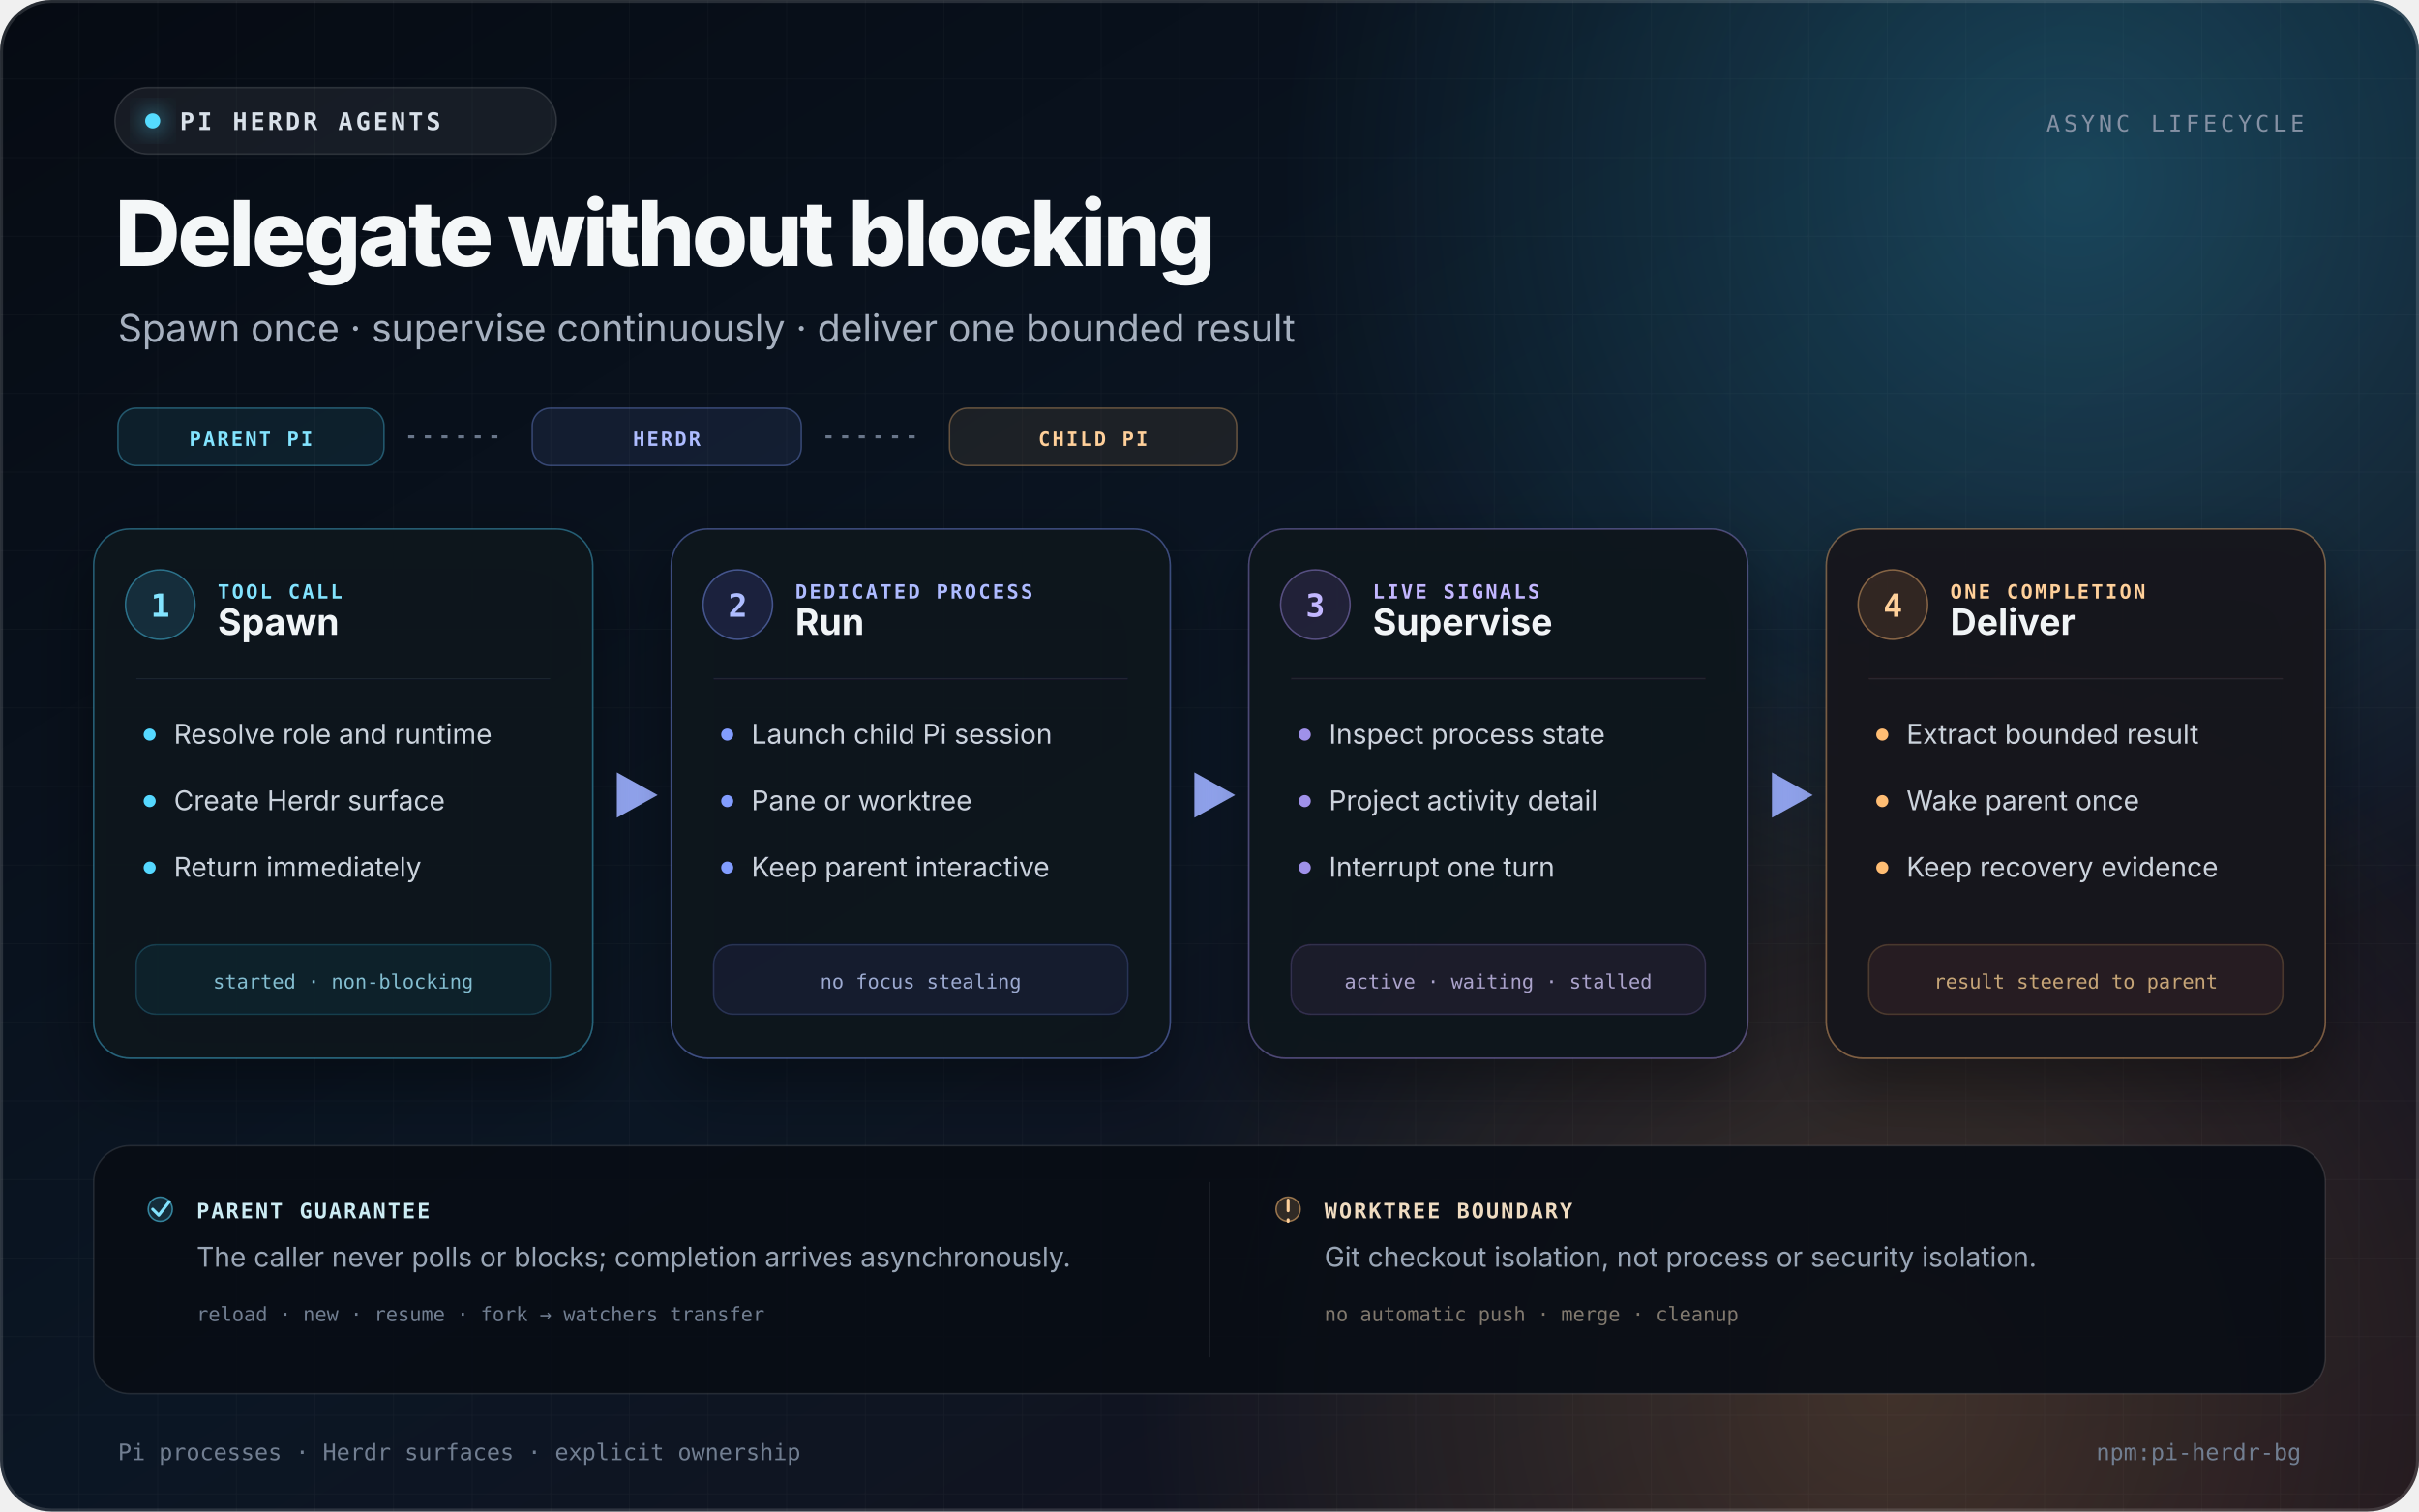
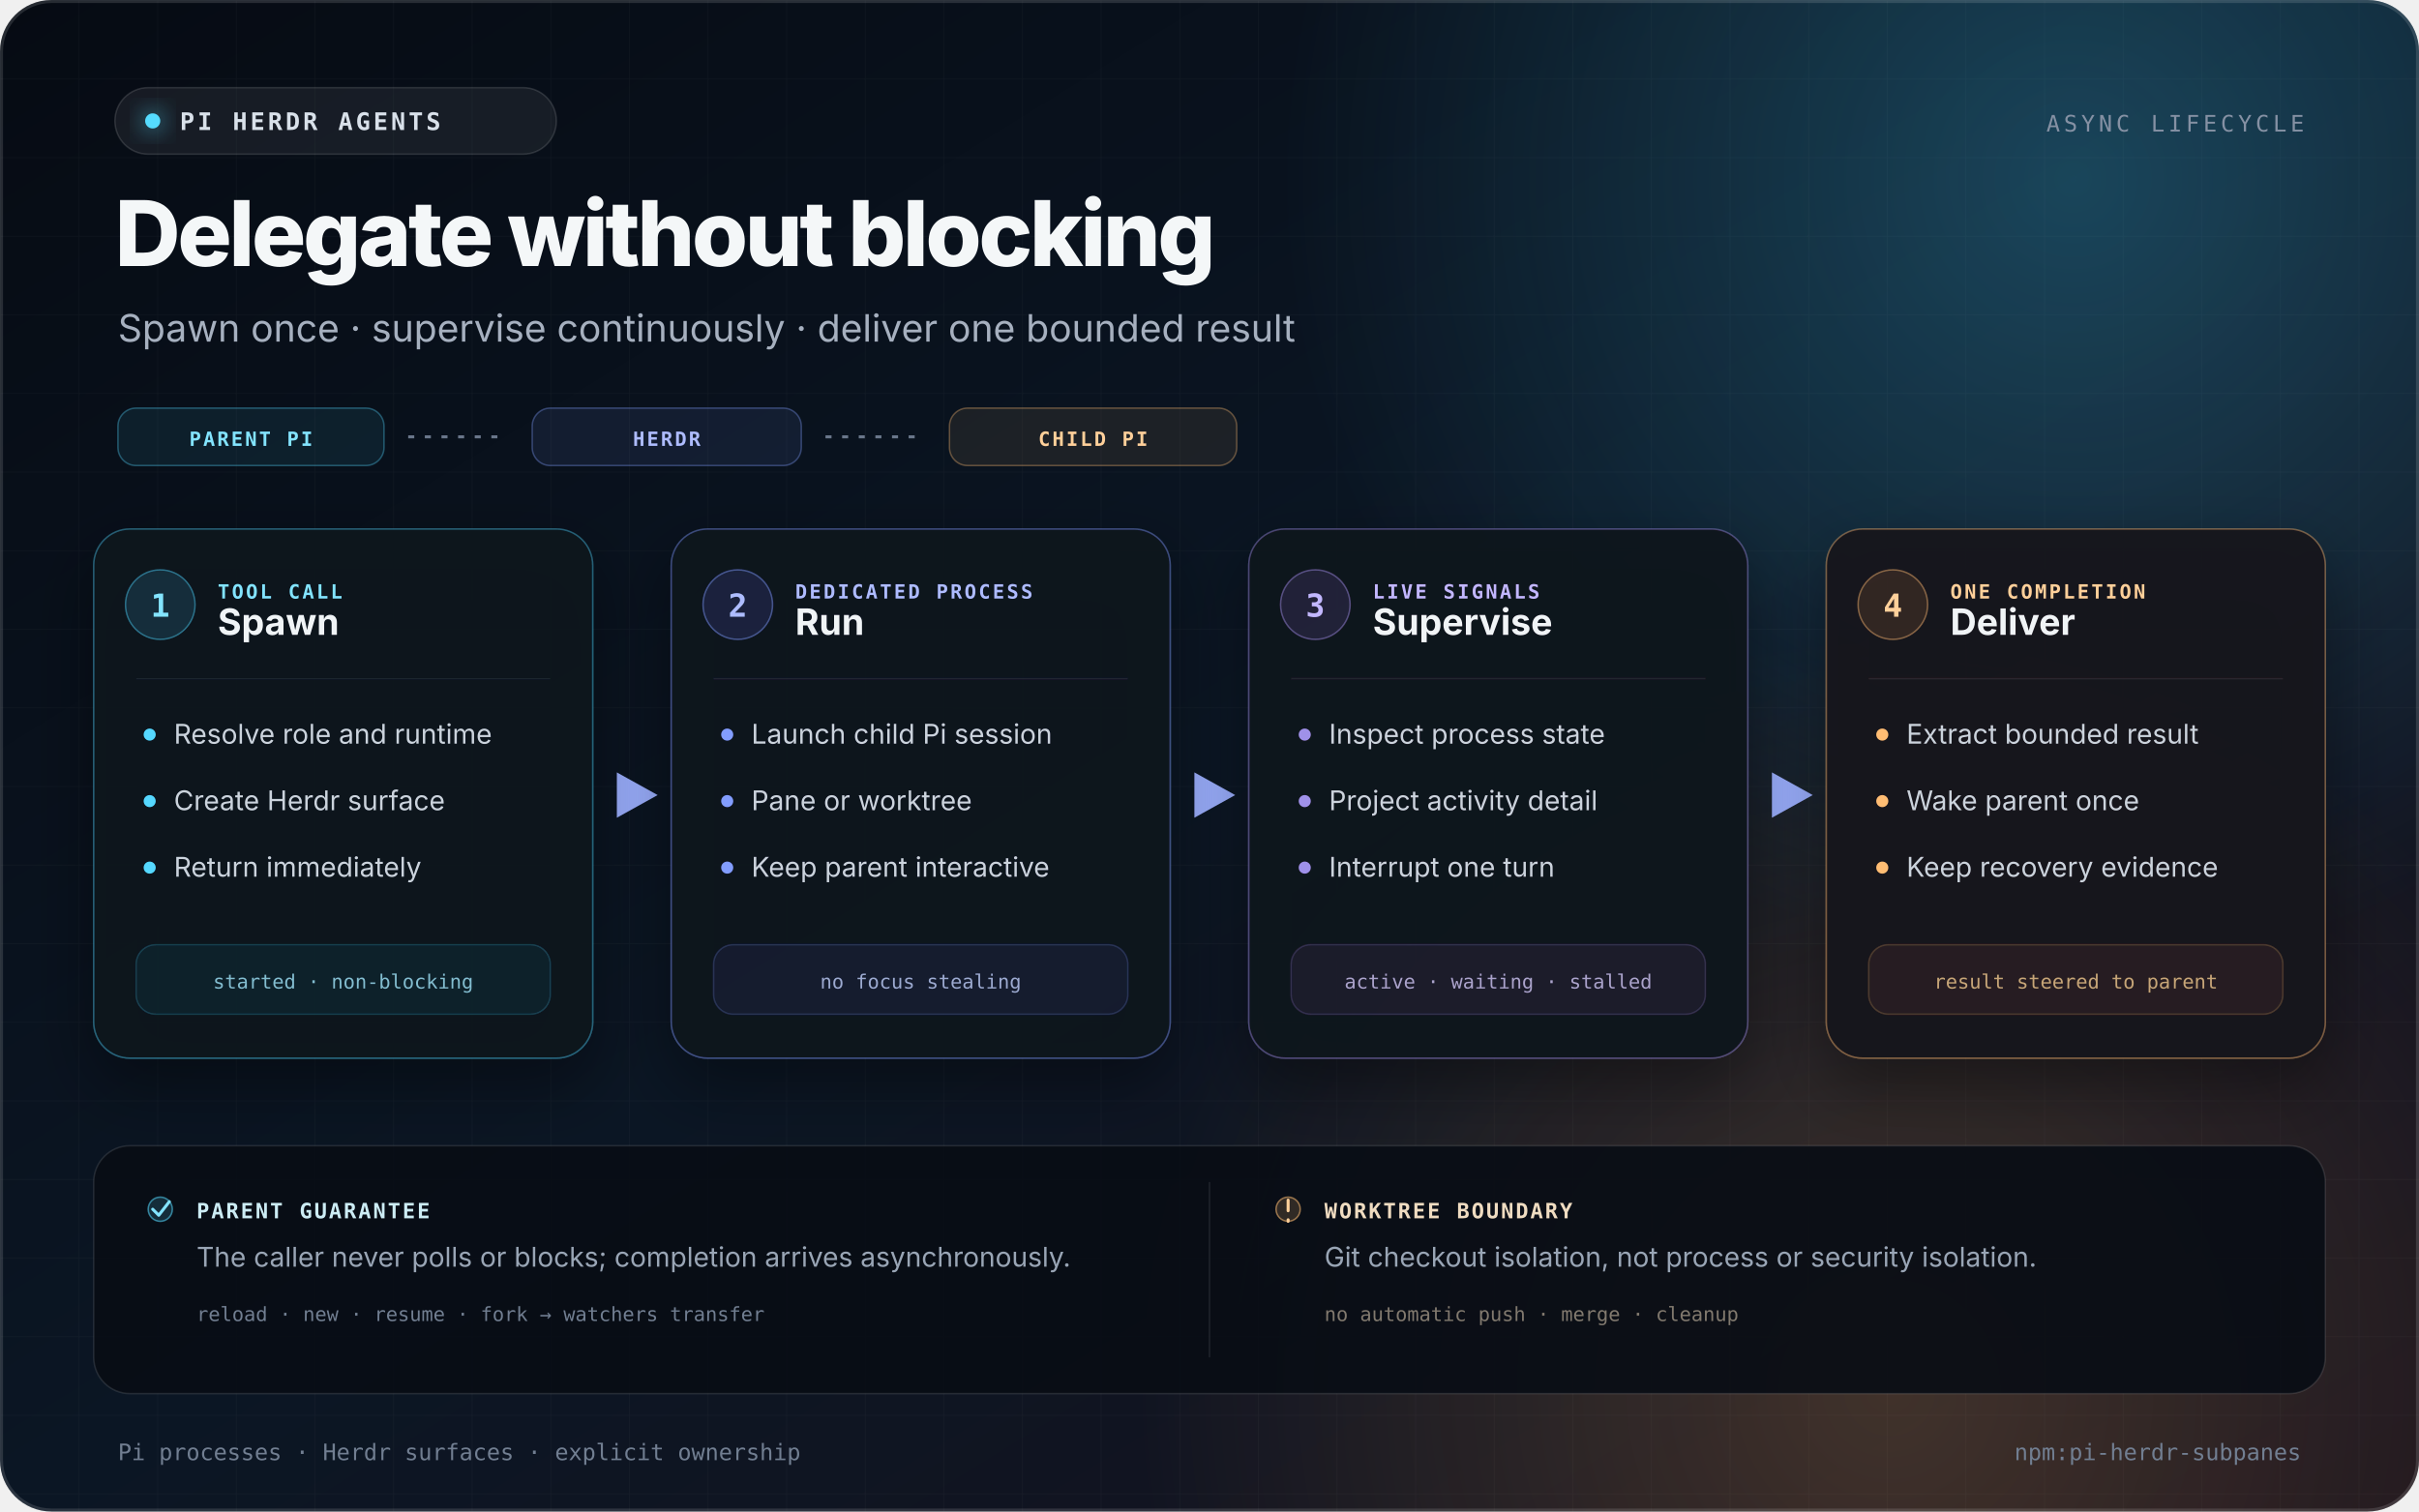
<svg xmlns="http://www.w3.org/2000/svg" width="1600" height="1000" viewBox="0 0 1600 1000" role="img" aria-labelledby="title description">
  <defs>
    <linearGradient id="background" x1="0" y1="0" x2="1" y2="1">
      <stop offset="0" stop-color="#060b13" />
      <stop offset="0.5" stop-color="#0b1624" />
      <stop offset="1" stop-color="#18121d" />
    </linearGradient>
    <linearGradient id="brand" x1="0" y1="0" x2="1" y2="0">
      <stop offset="0" stop-color="#54d8ff" />
      <stop offset="0.52" stop-color="#7e9cff" />
      <stop offset="1" stop-color="#ffbd73" />
    </linearGradient>
    <linearGradient id="flow" x1="0" y1="0" x2="1" y2="0">
      <stop offset="0" stop-color="#54d8ff" />
      <stop offset="0.55" stop-color="#889fff" />
      <stop offset="1" stop-color="#ffbd73" />
    </linearGradient>
    <radialGradient id="blueGlow">
      <stop offset="0" stop-color="#46d3ff" stop-opacity="0.25" />
      <stop offset="1" stop-color="#46d3ff" stop-opacity="0" />
    </radialGradient>
    <radialGradient id="amberGlow">
      <stop offset="0" stop-color="#ffb65d" stop-opacity="0.19" />
      <stop offset="1" stop-color="#ffb65d" stop-opacity="0" />
    </radialGradient>
    <pattern id="grid" width="52" height="52" patternUnits="userSpaceOnUse">
      <path d="M52 0H0V52" fill="none" stroke="#ffffff" stroke-opacity="0.035" />
    </pattern>
    <filter id="shadow" x="-25%" y="-35%" width="150%" height="180%">
      <feDropShadow dx="0" dy="18" stdDeviation="22" flood-color="#000000" flood-opacity="0.4" />
    </filter>
    <filter id="glow" x="-100%" y="-100%" width="300%" height="300%">
      <feGaussianBlur stdDeviation="8" result="blur" />
      <feMerge>
        <feMergeNode in="blur" />
        <feMergeNode in="SourceGraphic" />
      </feMerge>
    </filter>
    <marker id="arrow" markerWidth="12" markerHeight="12" refX="9" refY="6" orient="auto">
      <path d="M1 1L10 6L1 11Z" fill="#9bafff" />
    </marker>
    <clipPath id="frame">
      <rect width="1600" height="1000" rx="34" />
    </clipPath>
  </defs>
  <g clip-path="url(#frame)">
    <rect width="1600" height="1000" fill="url(#background)" />
    <rect width="1600" height="1000" fill="url(#grid)" />
    <circle cx="1370" cy="120" r="520" fill="url(#blueGlow)" />
    <circle cx="1250" cy="920" r="500" fill="url(#amberGlow)" />
    <g transform="translate(76 58)">
      <rect width="292" height="44" rx="22" fill="#ffffff" fill-opacity="0.065" stroke="#ffffff" stroke-opacity="0.13" />
      <circle cx="25" cy="22" r="5" fill="#55dcff" filter="url(#glow)" />
      <text x="43" y="28" fill="#d9e1ea" font-family="ui-monospace, SFMono-Regular, Menlo, monospace" font-size="16" font-weight="700" letter-spacing="2">PI HERDR AGENTS</text>
    </g>
    <text x="1524" y="87" text-anchor="end" fill="#8591a4" font-family="ui-monospace, SFMono-Regular, Menlo, monospace" font-size="15" letter-spacing="2.5">ASYNC LIFECYCLE</text>
    <text x="76" y="176" fill="#f4f7f8" font-family="-apple-system, BlinkMacSystemFont, 'Segoe UI', sans-serif" font-size="60" font-weight="760" letter-spacing="-2">Delegate without blocking</text>
    <text x="78" y="226" fill="#a6b0bf" font-family="-apple-system, BlinkMacSystemFont, 'Segoe UI', sans-serif" font-size="25">Spawn once · supervise continuously · deliver one bounded result</text>
    <g transform="translate(78 270)" font-family="ui-monospace, SFMono-Regular, Menlo, monospace" font-size="13" font-weight="700" letter-spacing="1.4">
      <rect width="176" height="38" rx="12" fill="#54d8ff" fill-opacity="0.08" stroke="#54d8ff" stroke-opacity="0.34" />
      <text x="88" y="25" text-anchor="middle" fill="#83e4ff">PARENT PI</text>
      <path d="M192 19H258" stroke="#69768a" stroke-width="2" stroke-dasharray="4 7" />
      <rect x="274" width="178" height="38" rx="12" fill="#829dff" fill-opacity="0.09" stroke="#829dff" stroke-opacity="0.35" />
      <text x="363" y="25" text-anchor="middle" fill="#aebcff">HERDR</text>
      <path d="M468 19H534" stroke="#69768a" stroke-width="2" stroke-dasharray="4 7" />
      <rect x="550" width="190" height="38" rx="12" fill="#ffbd73" fill-opacity="0.08" stroke="#ffbd73" stroke-opacity="0.34" />
      <text x="645" y="25" text-anchor="middle" fill="#ffd09a">CHILD PI</text>
    </g>
    <g fill="none" stroke="url(#flow)" stroke-width="3" stroke-opacity="0.72" marker-end="url(#arrow)">
      <path d="M402 526H432" />
      <path d="M784 526H814" />
      <path d="M1166 526H1196" />
    </g>
    <g transform="translate(62 350)" filter="url(#shadow)">
      <rect width="330" height="350" rx="24" fill="#09121b" fill-opacity="0.96" stroke="#54d8ff" stroke-opacity="0.38" />
      <circle cx="44" cy="50" r="23" fill="#54d8ff" fill-opacity="0.13" stroke="#54d8ff" stroke-opacity="0.44" />
      <text x="44" y="58" text-anchor="middle" fill="#83e4ff" font-family="ui-monospace, SFMono-Regular, Menlo, monospace" font-size="21" font-weight="700">1</text>
      <text x="82" y="46" fill="#83e4ff" font-family="ui-monospace, SFMono-Regular, Menlo, monospace" font-size="13" font-weight="700" letter-spacing="1.5">TOOL CALL</text>
      <text x="82" y="70" fill="#f0f4f6" font-family="-apple-system, BlinkMacSystemFont, 'Segoe UI', sans-serif" font-size="24" font-weight="700">Spawn</text>
      <path d="M28 99H302" stroke="#ffffff" stroke-opacity="0.08" />
      <g font-family="-apple-system, BlinkMacSystemFont, 'Segoe UI', sans-serif" font-size="18">
        <circle cx="37" cy="136" r="4" fill="#54d8ff" />
        <text x="53" y="142" fill="#cbd3dc">Resolve role and runtime</text>
        <circle cx="37" cy="180" r="4" fill="#54d8ff" />
        <text x="53" y="186" fill="#cbd3dc">Create Herdr surface</text>
        <circle cx="37" cy="224" r="4" fill="#54d8ff" />
        <text x="53" y="230" fill="#cbd3dc">Return immediately</text>
      </g>
      <rect x="28" y="275" width="274" height="46" rx="13" fill="#54d8ff" fill-opacity="0.07" stroke="#54d8ff" stroke-opacity="0.2" />
      <text x="165" y="304" text-anchor="middle" fill="#83bed0" font-family="ui-monospace, SFMono-Regular, Menlo, monospace" font-size="13">started · non-blocking</text>
    </g>
    <g transform="translate(444 350)" filter="url(#shadow)">
      <rect width="330" height="350" rx="24" fill="#0d1220" fill-opacity="0.96" stroke="#829dff" stroke-opacity="0.4" />
      <circle cx="44" cy="50" r="23" fill="#829dff" fill-opacity="0.13" stroke="#829dff" stroke-opacity="0.45" />
      <text x="44" y="58" text-anchor="middle" fill="#aebcff" font-family="ui-monospace, SFMono-Regular, Menlo, monospace" font-size="21" font-weight="700">2</text>
      <text x="82" y="46" fill="#aebcff" font-family="ui-monospace, SFMono-Regular, Menlo, monospace" font-size="13" font-weight="700" letter-spacing="1.5">DEDICATED PROCESS</text>
      <text x="82" y="70" fill="#f0f4f6" font-family="-apple-system, BlinkMacSystemFont, 'Segoe UI', sans-serif" font-size="24" font-weight="700">Run</text>
      <path d="M28 99H302" stroke="#ffffff" stroke-opacity="0.08" />
      <g font-family="-apple-system, BlinkMacSystemFont, 'Segoe UI', sans-serif" font-size="18">
        <circle cx="37" cy="136" r="4" fill="#829dff" />
        <text x="53" y="142" fill="#cbd3dc">Launch child Pi session</text>
        <circle cx="37" cy="180" r="4" fill="#829dff" />
        <text x="53" y="186" fill="#cbd3dc">Pane or worktree</text>
        <circle cx="37" cy="224" r="4" fill="#829dff" />
        <text x="53" y="230" fill="#cbd3dc">Keep parent interactive</text>
      </g>
      <rect x="28" y="275" width="274" height="46" rx="13" fill="#829dff" fill-opacity="0.07" stroke="#829dff" stroke-opacity="0.21" />
      <text x="165" y="304" text-anchor="middle" fill="#9caad0" font-family="ui-monospace, SFMono-Regular, Menlo, monospace" font-size="13">no focus stealing</text>
    </g>
    <g transform="translate(826 350)" filter="url(#shadow)">
      <rect width="330" height="350" rx="24" fill="#11121d" fill-opacity="0.96" stroke="#9f91e9" stroke-opacity="0.4" />
      <circle cx="44" cy="50" r="23" fill="#9f91e9" fill-opacity="0.13" stroke="#9f91e9" stroke-opacity="0.45" />
      <text x="44" y="58" text-anchor="middle" fill="#c2b7ff" font-family="ui-monospace, SFMono-Regular, Menlo, monospace" font-size="21" font-weight="700">3</text>
      <text x="82" y="46" fill="#c2b7ff" font-family="ui-monospace, SFMono-Regular, Menlo, monospace" font-size="13" font-weight="700" letter-spacing="1.5">LIVE SIGNALS</text>
      <text x="82" y="70" fill="#f0f4f6" font-family="-apple-system, BlinkMacSystemFont, 'Segoe UI', sans-serif" font-size="24" font-weight="700">Supervise</text>
      <path d="M28 99H302" stroke="#ffffff" stroke-opacity="0.08" />
      <g font-family="-apple-system, BlinkMacSystemFont, 'Segoe UI', sans-serif" font-size="18">
        <circle cx="37" cy="136" r="4" fill="#9f91e9" />
        <text x="53" y="142" fill="#cbd3dc">Inspect process state</text>
        <circle cx="37" cy="180" r="4" fill="#9f91e9" />
        <text x="53" y="186" fill="#cbd3dc">Project activity detail</text>
        <circle cx="37" cy="224" r="4" fill="#9f91e9" />
        <text x="53" y="230" fill="#cbd3dc">Interrupt one turn</text>
      </g>
      <rect x="28" y="275" width="274" height="46" rx="13" fill="#9f91e9" fill-opacity="0.07" stroke="#9f91e9" stroke-opacity="0.21" />
      <text x="165" y="304" text-anchor="middle" fill="#aba3cb" font-family="ui-monospace, SFMono-Regular, Menlo, monospace" font-size="13">active · waiting · stalled</text>
    </g>
    <g transform="translate(1208 350)" filter="url(#shadow)">
      <rect width="330" height="350" rx="24" fill="#17131a" fill-opacity="0.96" stroke="#ffbd73" stroke-opacity="0.4" />
      <circle cx="44" cy="50" r="23" fill="#ffbd73" fill-opacity="0.12" stroke="#ffbd73" stroke-opacity="0.44" />
      <text x="44" y="58" text-anchor="middle" fill="#ffd09a" font-family="ui-monospace, SFMono-Regular, Menlo, monospace" font-size="21" font-weight="700">4</text>
      <text x="82" y="46" fill="#ffd09a" font-family="ui-monospace, SFMono-Regular, Menlo, monospace" font-size="13" font-weight="700" letter-spacing="1.5">ONE COMPLETION</text>
      <text x="82" y="70" fill="#f0f4f6" font-family="-apple-system, BlinkMacSystemFont, 'Segoe UI', sans-serif" font-size="24" font-weight="700">Deliver</text>
      <path d="M28 99H302" stroke="#ffffff" stroke-opacity="0.08" />
      <g font-family="-apple-system, BlinkMacSystemFont, 'Segoe UI', sans-serif" font-size="18">
        <circle cx="37" cy="136" r="4" fill="#ffbd73" />
        <text x="53" y="142" fill="#cbd3dc">Extract bounded result</text>
        <circle cx="37" cy="180" r="4" fill="#ffbd73" />
        <text x="53" y="186" fill="#cbd3dc">Wake parent once</text>
        <circle cx="37" cy="224" r="4" fill="#ffbd73" />
        <text x="53" y="230" fill="#cbd3dc">Keep recovery evidence</text>
      </g>
      <rect x="28" y="275" width="274" height="46" rx="13" fill="#ffbd73" fill-opacity="0.07" stroke="#ffbd73" stroke-opacity="0.2" />
      <text x="165" y="304" text-anchor="middle" fill="#c7a578" font-family="ui-monospace, SFMono-Regular, Menlo, monospace" font-size="13">result steered to parent</text>
    </g>
    <g transform="translate(62 758)">
      <rect width="1476" height="164" rx="24" fill="#080d14" fill-opacity="0.9" stroke="#ffffff" stroke-opacity="0.11" />
      <g transform="translate(30 28)">
        <circle cx="14" cy="14" r="8" fill="#54d8ff" fill-opacity="0.16" stroke="#54d8ff" stroke-opacity="0.55" />
        <path d="M9 14L13 18L20 9" fill="none" stroke="#83e4ff" stroke-width="2" stroke-linecap="round" stroke-linejoin="round" />
        <text x="38" y="20" fill="#ccecf4" font-family="ui-monospace, SFMono-Regular, Menlo, monospace" font-size="14" font-weight="700" letter-spacing="1.3">PARENT GUARANTEE</text>
        <text x="38" y="52" fill="#99a5b5" font-family="-apple-system, BlinkMacSystemFont, 'Segoe UI', sans-serif" font-size="18">The caller never polls or blocks; completion arrives asynchronously.</text>
        <text x="38" y="88" fill="#717e91" font-family="ui-monospace, SFMono-Regular, Menlo, monospace" font-size="13">reload · new · resume · fork → watchers transfer</text>
      </g>
      <path d="M738 24V140" stroke="#ffffff" stroke-opacity="0.09" />
      <g transform="translate(776 28)">
        <circle cx="14" cy="14" r="8" fill="#ffbd73" fill-opacity="0.16" stroke="#ffbd73" stroke-opacity="0.55" />
        <path d="M14 8V15M14 21V22" stroke="#ffd09a" stroke-width="2" stroke-linecap="round" />
        <text x="38" y="20" fill="#f0dcc1" font-family="ui-monospace, SFMono-Regular, Menlo, monospace" font-size="14" font-weight="700" letter-spacing="1.3">WORKTREE BOUNDARY</text>
        <text x="38" y="52" fill="#99a5b5" font-family="-apple-system, BlinkMacSystemFont, 'Segoe UI', sans-serif" font-size="18">Git checkout isolation, not process or security isolation.</text>
        <text x="38" y="88" fill="#81796e" font-family="ui-monospace, SFMono-Regular, Menlo, monospace" font-size="13">no automatic push · merge · cleanup</text>
      </g>
    </g>
    <text x="78" y="966" fill="#717e91" font-family="ui-monospace, SFMono-Regular, Menlo, monospace" font-size="15">Pi processes · Herdr surfaces · explicit ownership</text>
-     <text x="1522" y="966" text-anchor="end" fill="#717e91" font-family="ui-monospace, SFMono-Regular, Menlo, monospace" font-size="15">npm:pi-herdr-bg</text>
+     <text x="1522" y="966" text-anchor="end" fill="#717e91" font-family="ui-monospace, SFMono-Regular, Menlo, monospace" font-size="15">npm:pi-herdr-subpanes</text>
  </g>
  <rect x="1" y="1" width="1598" height="998" rx="33" fill="none" stroke="#ffffff" stroke-opacity="0.13" stroke-width="2" />
</svg>
